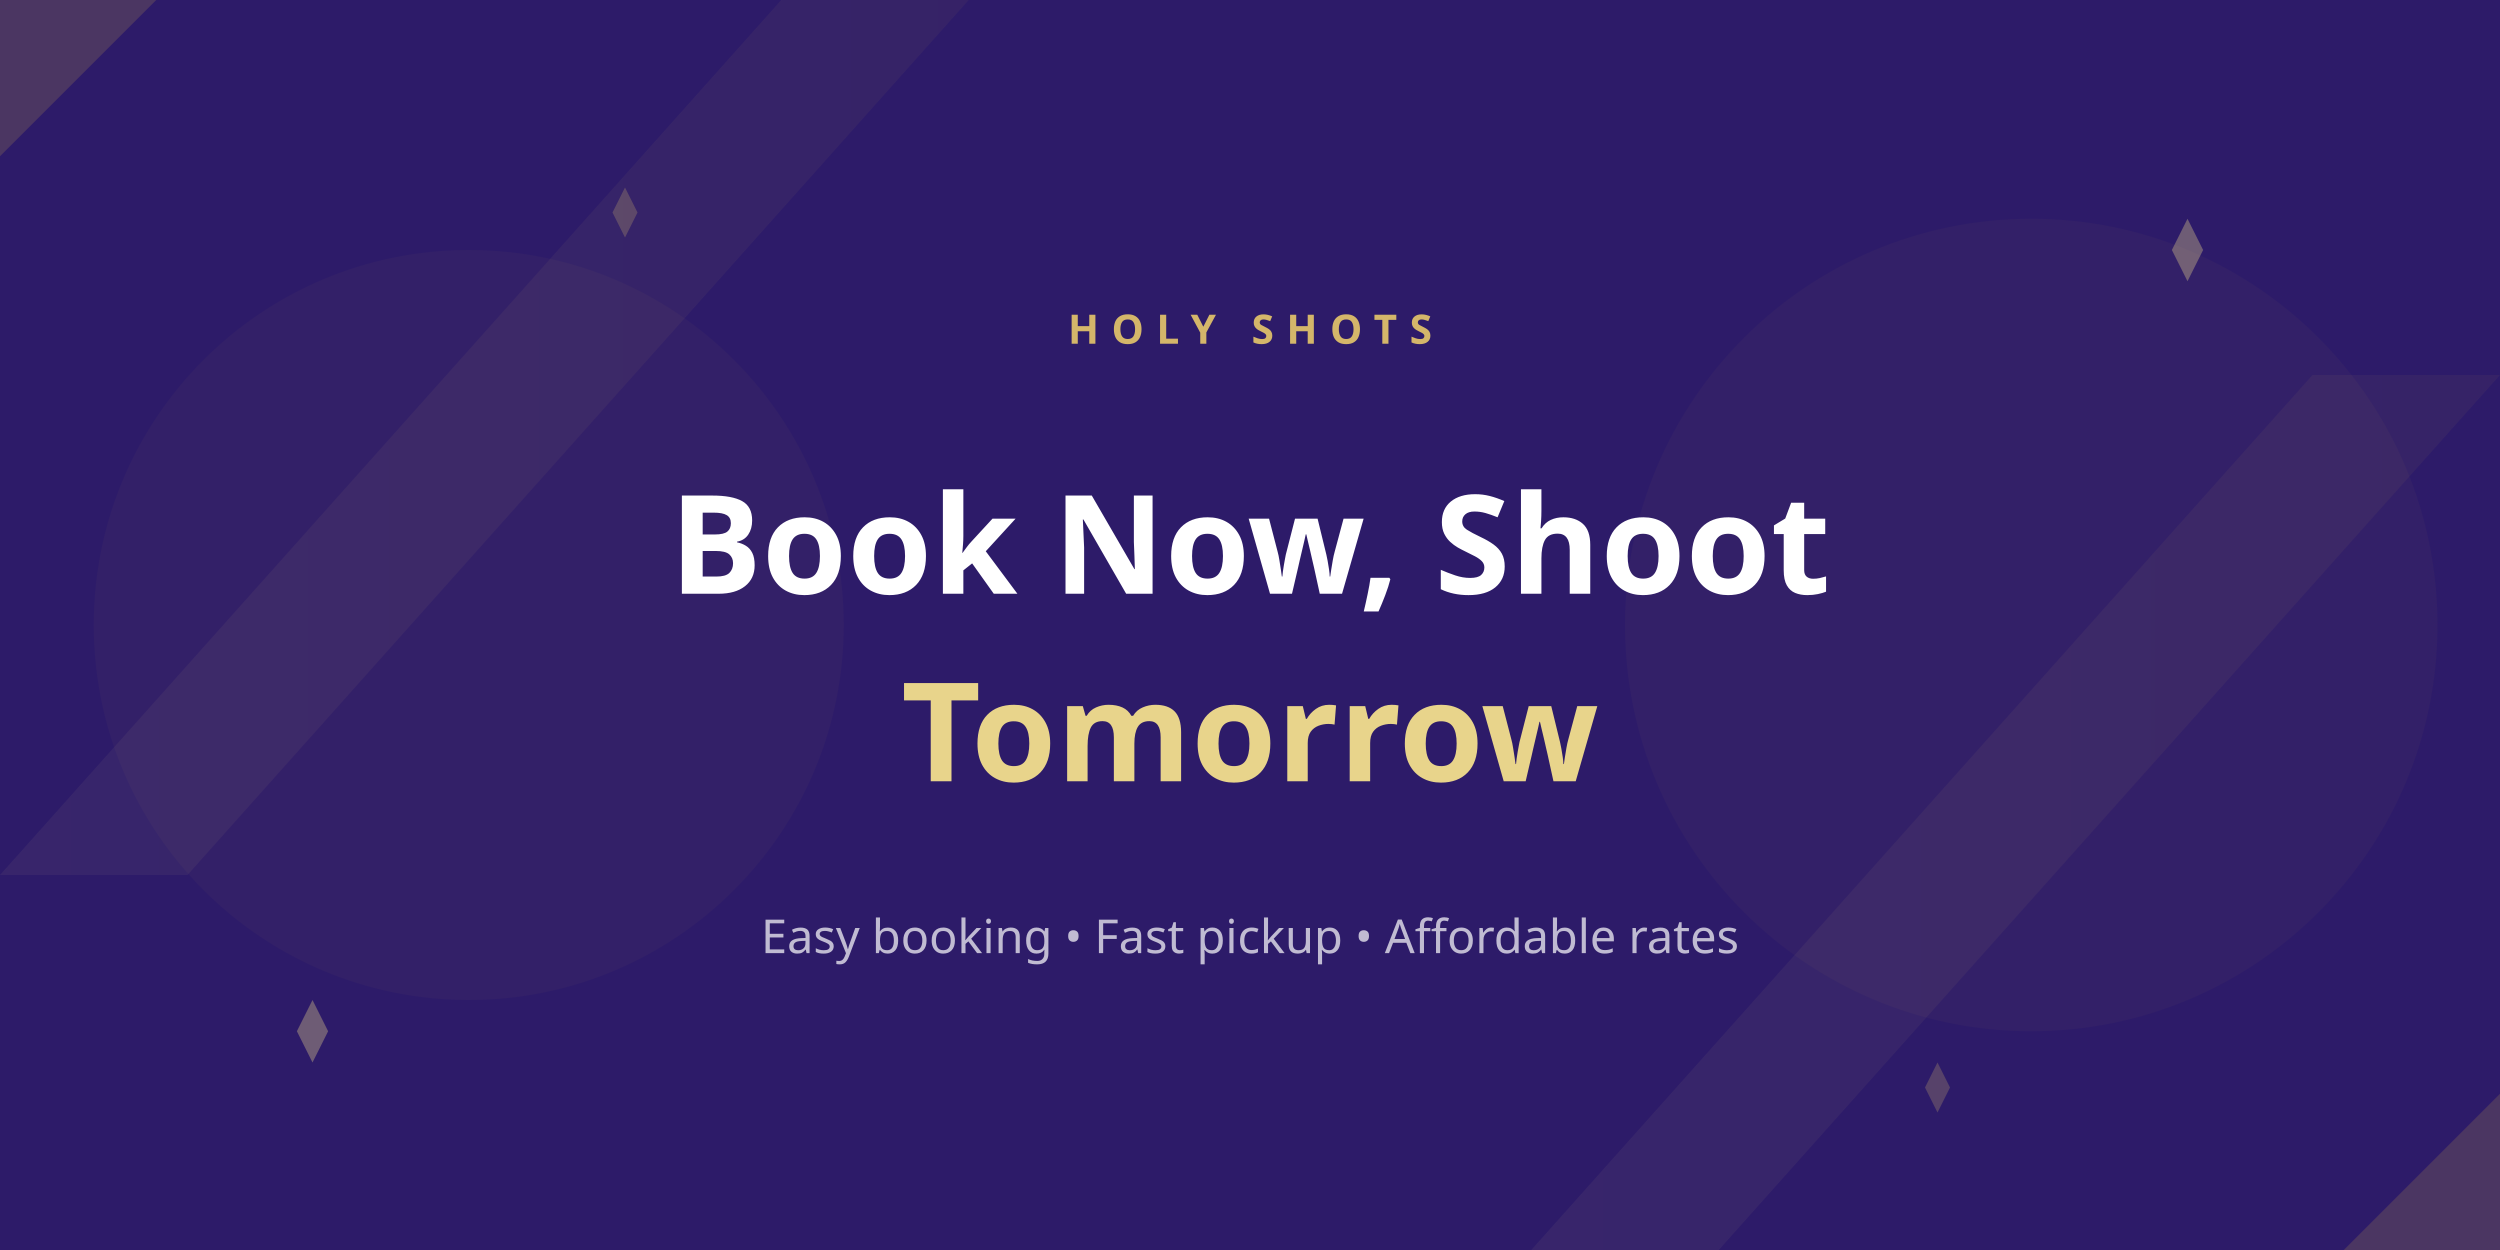
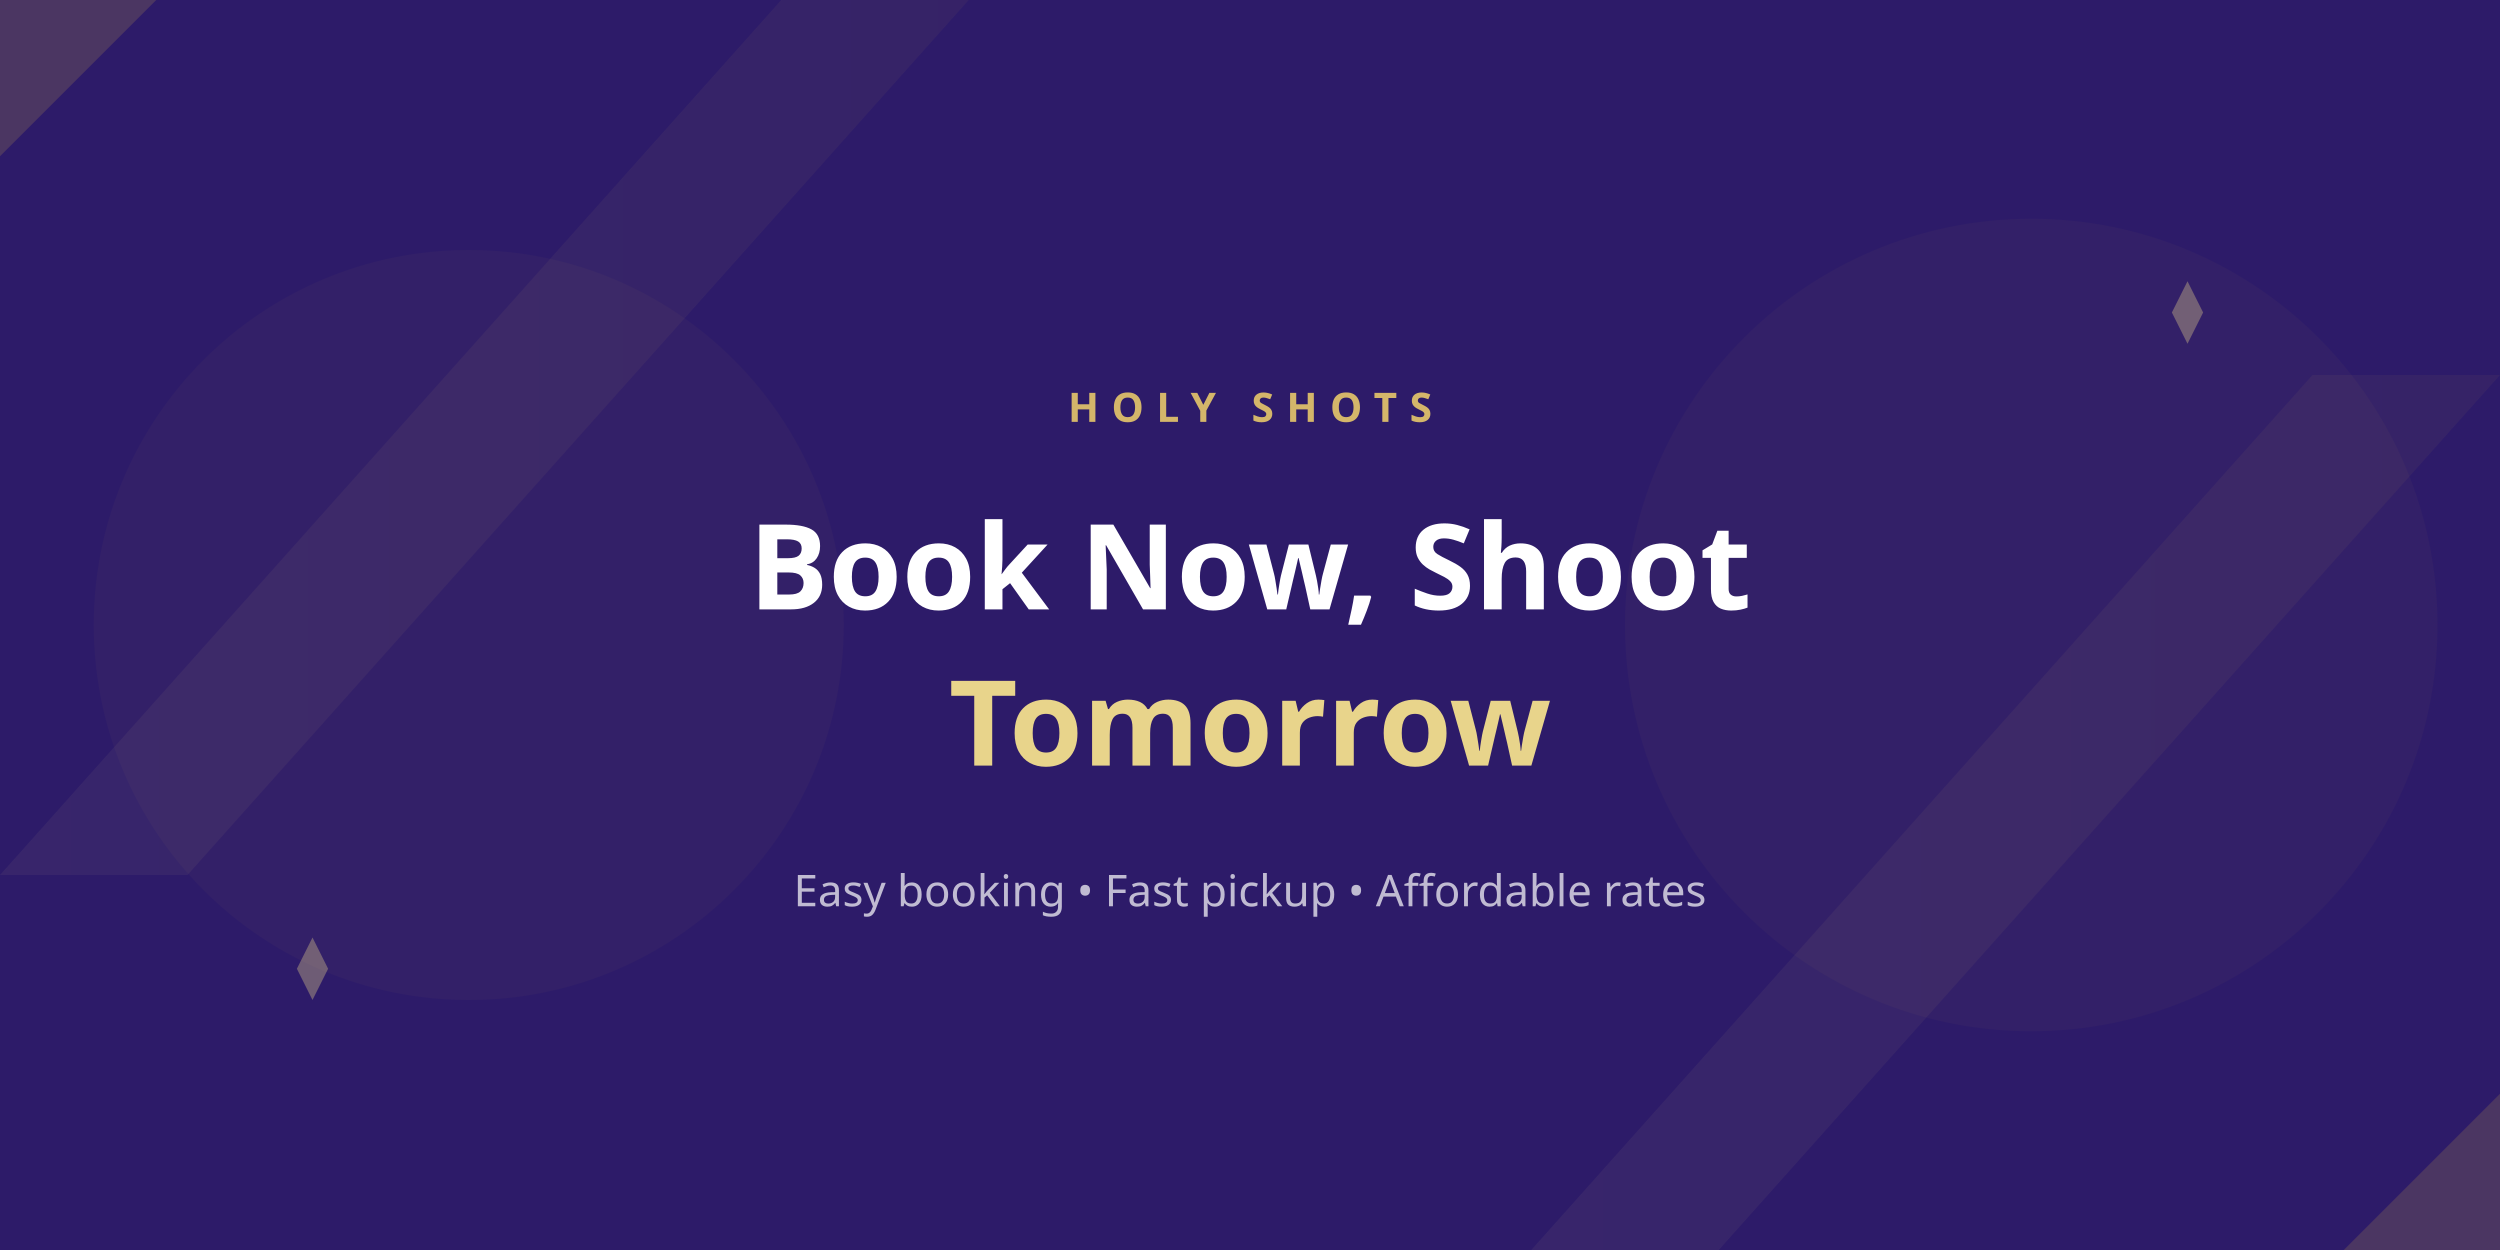
<svg xmlns="http://www.w3.org/2000/svg" viewBox="0 0 800 400" fill="none" preserveAspectRatio="xMidYMid slice">
  <defs>
    <linearGradient id="bg3" x1="0" y1="0" x2="800" y2="400">
      <stop offset="0%" stop-color="#2d1b69" />
      <stop offset="50%" stop-color="#44318d" />
      <stop offset="100%" stop-color="#1a1a2e" />
    </linearGradient>
    <linearGradient id="goldAcc" x1="0" y1="0" x2="1" y2="0">
      <stop offset="0%" stop-color="#E8D48B" />
      <stop offset="100%" stop-color="#C5A044" />
    </linearGradient>
  </defs>
  <rect width="800" height="400" fill="url(#bg3)" />
  <circle cx="150" cy="200" r="120" fill="#C5A044" opacity="0.04" />
  <circle cx="650" cy="200" r="130" fill="#C5A044" opacity="0.04" />
  <path d="M0 280 L250 0 L310 0 L60 280 Z" fill="url(#goldAcc)" opacity="0.06" />
  <path d="M490 400 L740 120 L800 120 L550 400 Z" fill="url(#goldAcc)" opacity="0.06" />
-   <text x="400" y="110" text-anchor="middle" font-family="system-ui, sans-serif" font-size="13" font-weight="700" fill="#D4B66A" letter-spacing="4">HOLY SHOTS</text>
-   <text x="400" y="190" text-anchor="middle" font-family="system-ui, sans-serif" font-size="44" font-weight="800" fill="white">Book Now, Shoot</text>
-   <text x="400" y="250" text-anchor="middle" font-family="system-ui, sans-serif" font-size="44" font-weight="800" fill="#E8D48B">Tomorrow</text>
-   <text x="400" y="305" text-anchor="middle" font-family="system-ui, sans-serif" font-size="15" fill="rgba(255,255,255,0.7)">Easy booking • Fast pickup • Affordable rates</text>
+   <text x="400" y="135" text-anchor="middle" font-family="system-ui, sans-serif" font-size="13" font-weight="700" fill="#D4B66A" letter-spacing="4">HOLY SHOTS</text>
+   <text x="400" y="195" text-anchor="middle" font-family="system-ui, sans-serif" font-size="38" font-weight="800" fill="white">Book Now, Shoot</text>
+   <text x="400" y="245" text-anchor="middle" font-family="system-ui, sans-serif" font-size="38" font-weight="800" fill="#E8D48B">Tomorrow</text>
+   <text x="400" y="290" text-anchor="middle" font-family="system-ui, sans-serif" font-size="14" fill="rgba(255,255,255,0.7)">Easy booking • Fast pickup • Affordable rates</text>
  <path d="M0 0 L50 0 L0 50 Z" fill="#C5A044" opacity="0.2" />
  <path d="M800 400 L750 400 L800 350 Z" fill="#C5A044" opacity="0.2" />
-   <path d="M100 320 L105 330 L100 340 L95 330 Z" fill="#E8D48B" opacity="0.35" />
-   <path d="M700 70 L705 80 L700 90 L695 80 Z" fill="#E8D48B" opacity="0.35" />
-   <path d="M200 60 L204 68 L200 76 L196 68 Z" fill="#D4B66A" opacity="0.25" />
-   <path d="M620 340 L624 348 L620 356 L616 348 Z" fill="#D4B66A" opacity="0.25" />
+   <path d="M100 300 L105 310 L100 320 L95 310 Z" fill="#E8D48B" opacity="0.35" />
+   <path d="M700 90 L705 100 L700 110 L695 100 Z" fill="#E8D48B" opacity="0.35" />
</svg>
